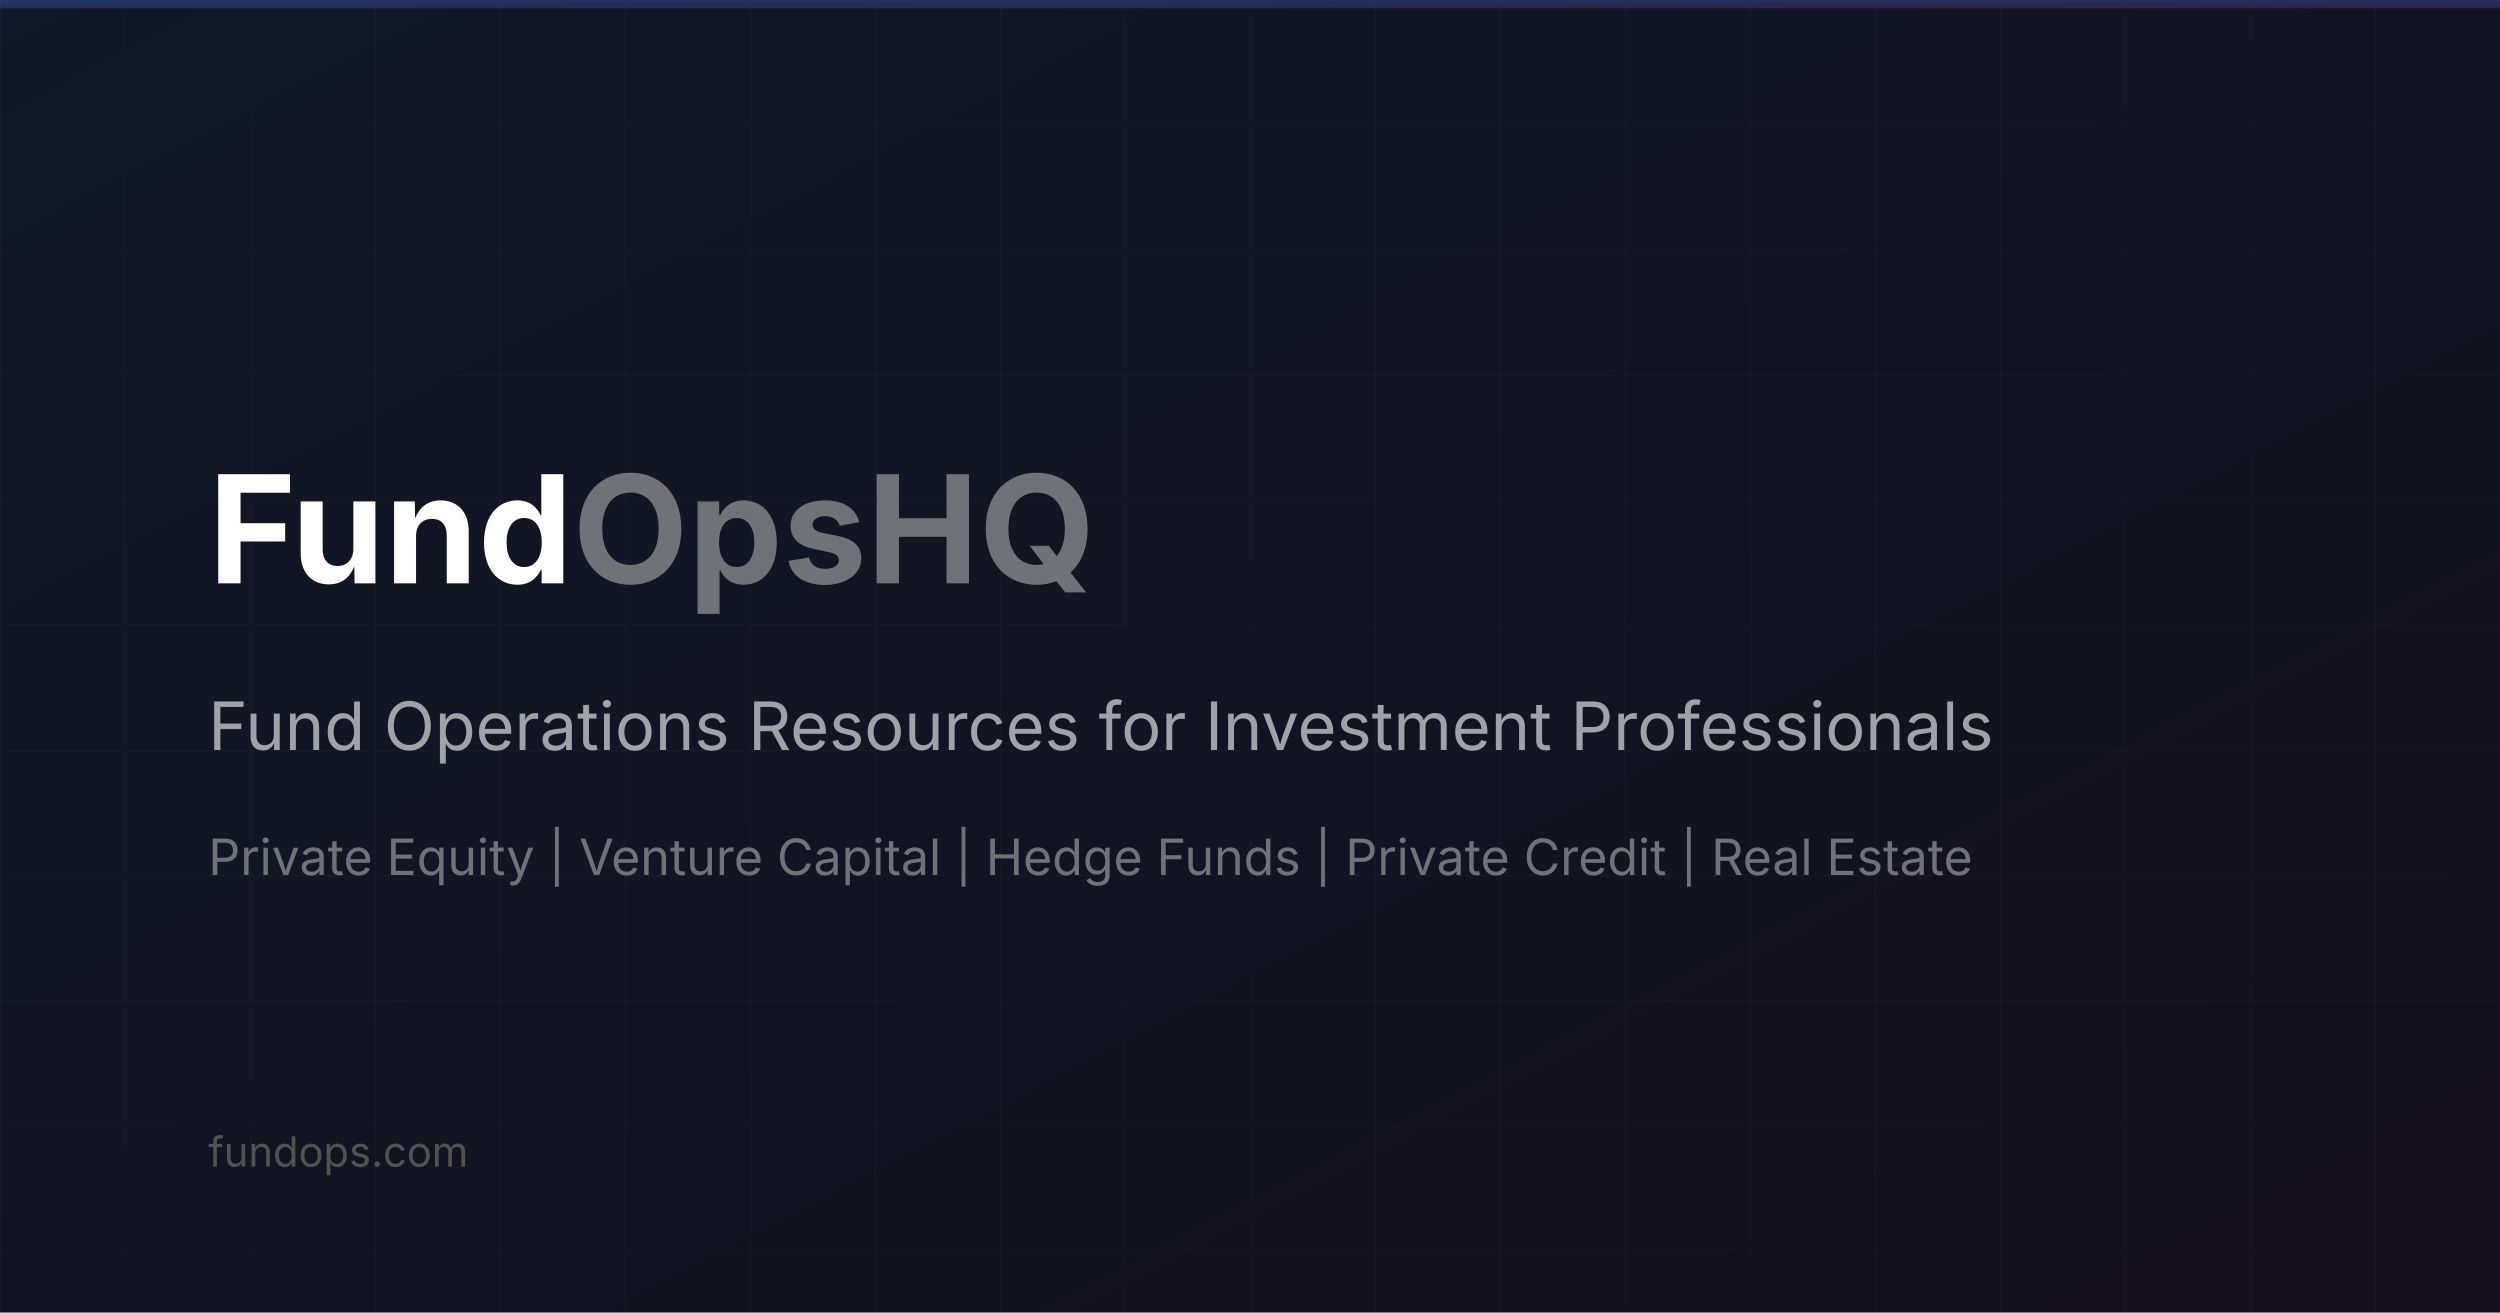
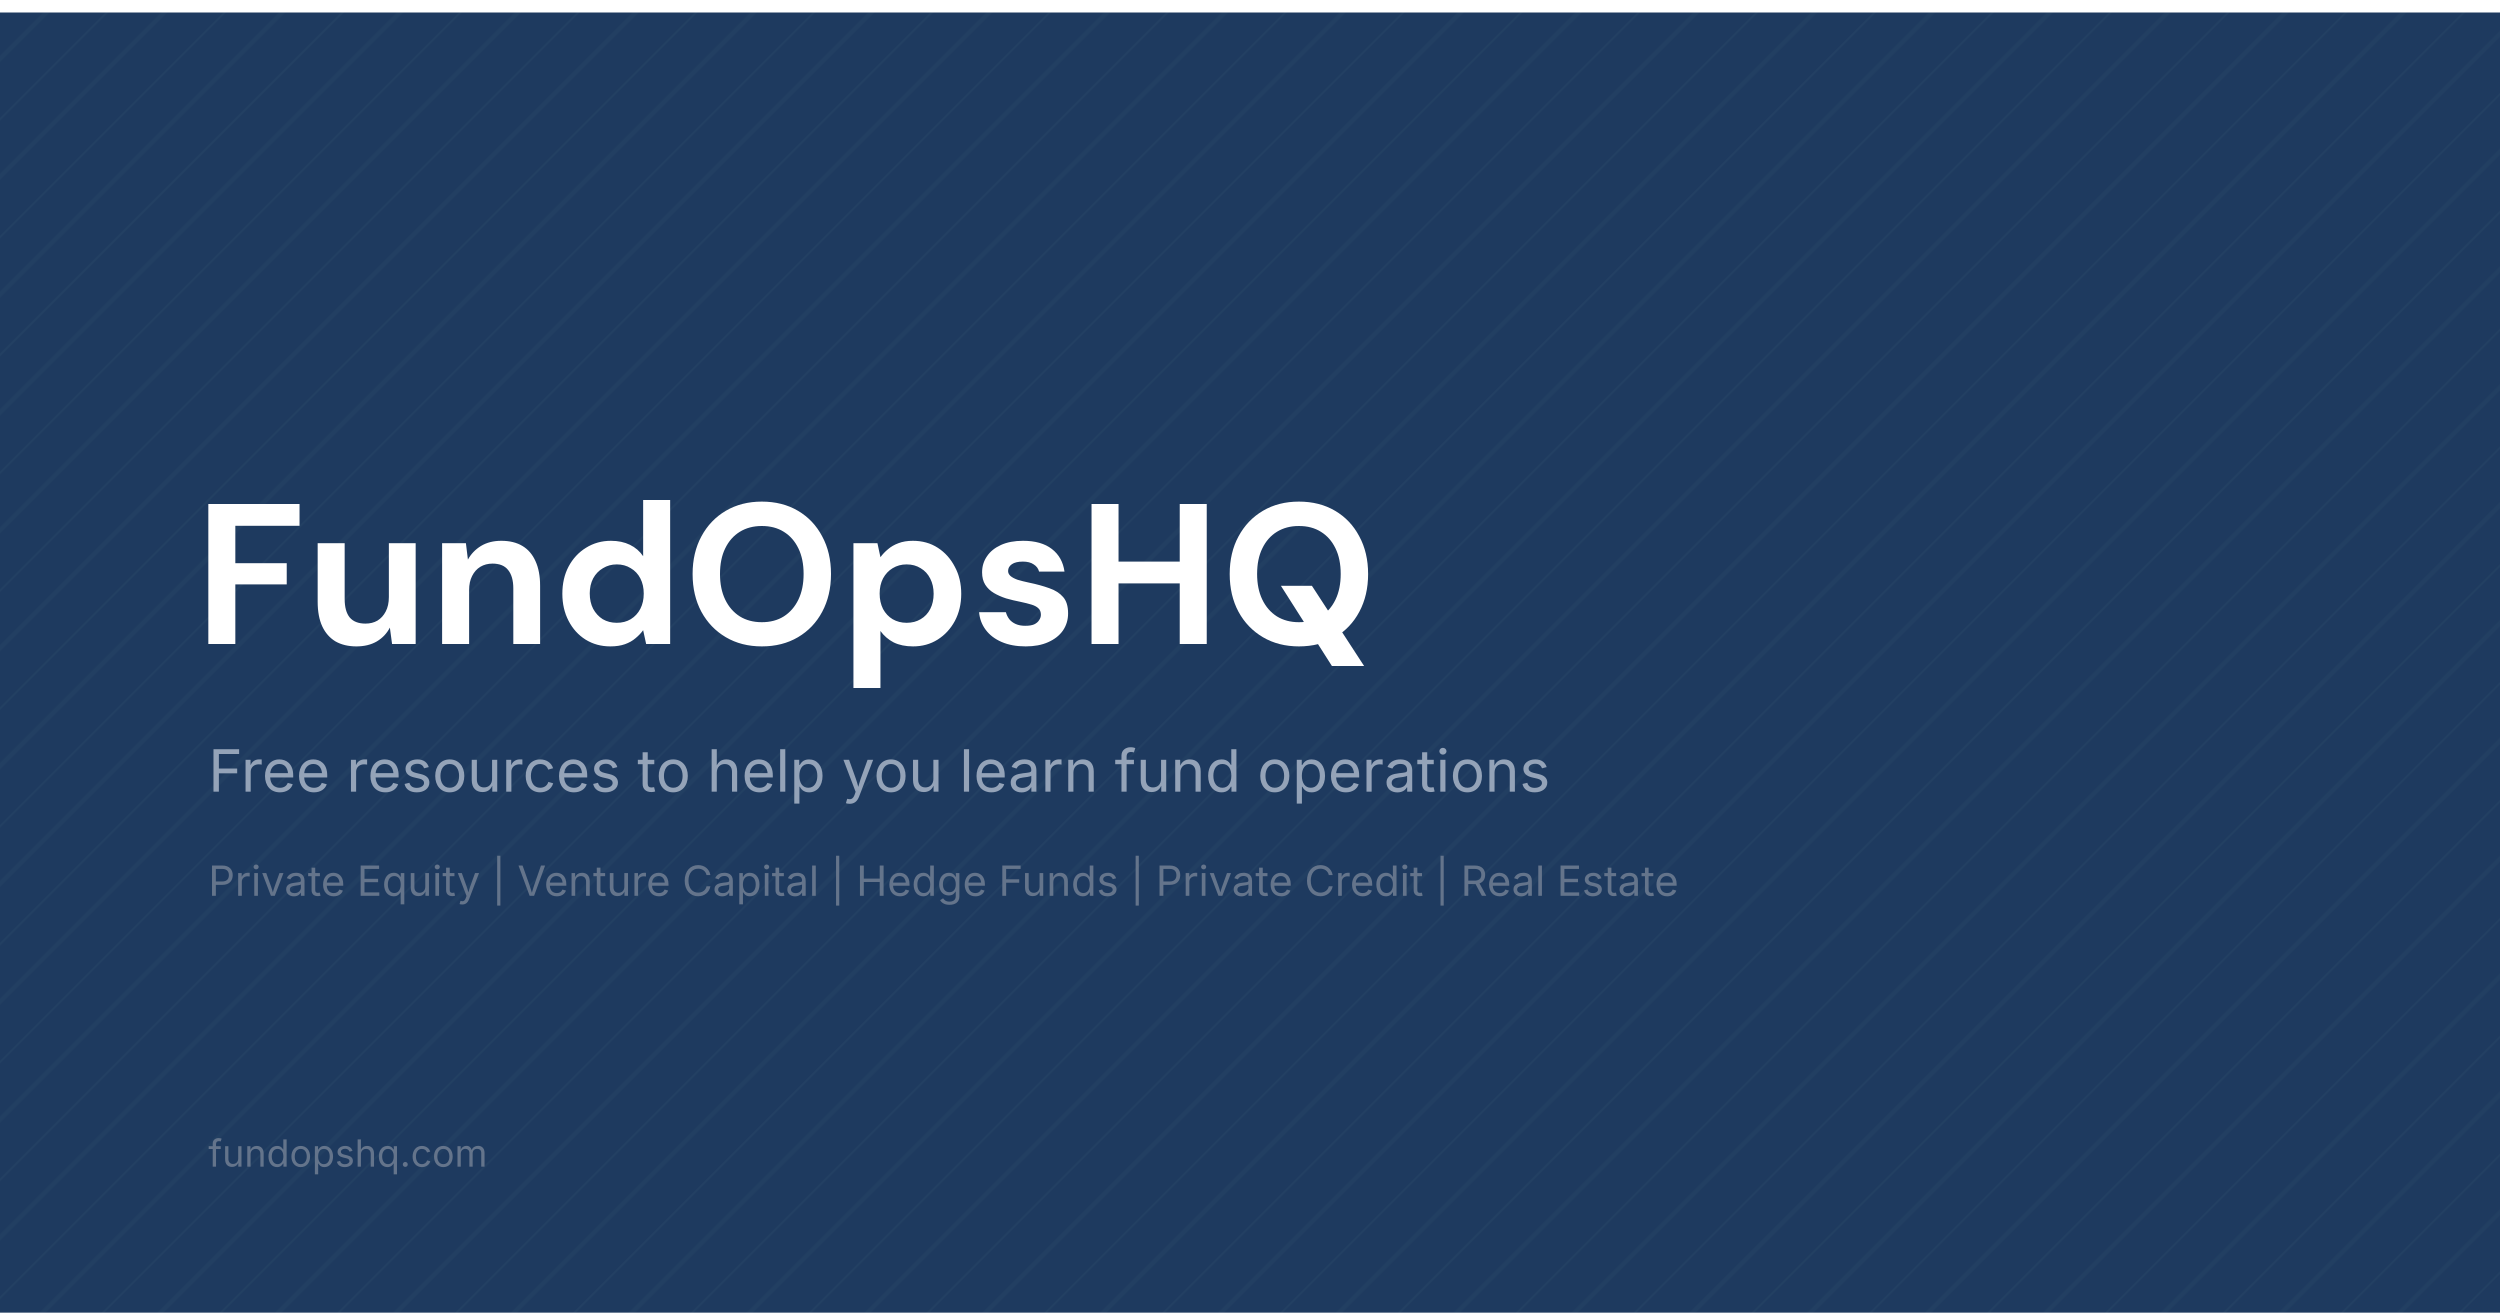
<svg xmlns="http://www.w3.org/2000/svg" width="1200" height="630" viewBox="0 0 1200 630" fill="none">
-   <rect width="1200" height="630" fill="#0a0a0a" />
-   <rect width="1200" height="630" fill="url(#gradient)" opacity="0.4" />
+   <rect width="1200" height="630" fill="#1E3A5F" />
  <defs>
-     <pattern id="grid" width="60" height="60" patternUnits="userSpaceOnUse">
-       <path d="M 60 0 L 0 0 0 60" fill="none" stroke="#ffffff" stroke-width="0.5" opacity="0.05" />
+     <pattern id="diagonalStripes" patternUnits="userSpaceOnUse" width="40" height="40" patternTransform="rotate(45)">
+       <rect width="40" height="40" fill="#1E3A5F" />
+       <line x1="0" y1="0" x2="0" y2="40" stroke="#264466" stroke-width="2" />
+       <line x1="20" y1="0" x2="20" y2="40" stroke="#264466" stroke-width="2" />
    </pattern>
-     <linearGradient id="gradient" x1="0%" y1="0%" x2="100%" y2="100%">
-       <stop offset="0%" style="stop-color:#3b82f6;stop-opacity:0.3" />
-       <stop offset="100%" style="stop-color:#8b5cf6;stop-opacity:0.2" />
-     </linearGradient>
  </defs>
-   <rect width="1200" height="630" fill="url(#grid)" />
-   <rect x="0" y="0" width="1200" height="4" fill="url(#gradient)" />
-   <text x="100" y="280" font-family="system-ui, -apple-system, sans-serif" font-size="72" font-weight="700" fill="#ffffff">
-     Fund<tspan fill="#71717a">OpsHQ</tspan>
+   <rect width="1200" height="630" fill="url(#diagonalStripes)" opacity="0.5" />
+   <rect x="0" y="0" width="1200" height="6" fill="#FFFFFF" />
+   <g transform="translate(100, 240)">
+     <path transform="scale(2)" d="M3.8147e-06 34.56V0.96H21.888V6.192H6.48V15.168H18.816V20.256H6.48V34.56H3.8147e-06ZM35.552 35.136C33.6 35.136 31.92 34.736 30.512 33.936C29.136 33.104 28.08 31.904 27.344 30.336C26.608 28.736 26.24 26.768 26.24 24.432V10.368H32.72V23.76C32.72 25.712 33.12 27.184 33.92 28.176C34.752 29.168 36.016 29.664 37.712 29.664C38.8 29.664 39.76 29.424 40.592 28.944C41.424 28.432 42.08 27.712 42.56 26.784C43.072 25.824 43.328 24.656 43.328 23.28V10.368H49.76V34.56H44.096L43.568 30.624C42.864 32 41.824 33.104 40.448 33.936C39.072 34.736 37.44 35.136 35.552 35.136ZM56.106 34.56V10.368H61.818L62.298 14.304C63.034 12.96 64.074 11.872 65.418 11.04C66.794 10.208 68.426 9.792 70.314 9.792C72.33 9.792 74.026 10.208 75.402 11.04C76.778 11.872 77.818 13.088 78.522 14.688C79.258 16.288 79.626 18.256 79.626 20.592V34.56H73.194V21.216C73.194 19.296 72.778 17.824 71.946 16.8C71.146 15.776 69.898 15.264 68.202 15.264C67.114 15.264 66.138 15.52 65.274 16.032C64.442 16.544 63.786 17.28 63.306 18.24C62.826 19.168 62.586 20.304 62.586 21.648V34.56H56.106ZM96.483 35.136C94.275 35.136 92.291 34.592 90.531 33.504C88.803 32.416 87.443 30.912 86.451 28.992C85.459 27.072 84.963 24.912 84.963 22.512C84.963 20.048 85.459 17.872 86.451 15.984C87.475 14.064 88.867 12.56 90.627 11.472C92.419 10.352 94.419 9.792 96.627 9.792C98.355 9.792 99.875 10.112 101.187 10.752C102.499 11.392 103.555 12.304 104.355 13.488V-3.8147e-06H110.835V34.56H105.075L104.355 31.248C103.875 31.92 103.267 32.56 102.531 33.168C101.827 33.776 100.979 34.256 99.987 34.608C98.995 34.96 97.827 35.136 96.483 35.136ZM98.019 29.472C99.299 29.472 100.419 29.184 101.379 28.608C102.371 28 103.139 27.168 103.683 26.112C104.227 25.056 104.499 23.84 104.499 22.464C104.499 21.088 104.227 19.872 103.683 18.816C103.139 17.76 102.371 16.944 101.379 16.368C100.419 15.76 99.299 15.456 98.019 15.456C96.803 15.456 95.699 15.76 94.707 16.368C93.715 16.944 92.931 17.76 92.355 18.816C91.811 19.872 91.539 21.072 91.539 22.416C91.539 23.824 91.811 25.056 92.355 26.112C92.931 27.168 93.699 28 94.659 28.608C95.651 29.184 96.771 29.472 98.019 29.472ZM132.832 35.136C129.568 35.136 126.688 34.4 124.192 32.928C121.696 31.456 119.744 29.424 118.336 26.832C116.928 24.208 116.224 21.184 116.224 17.76C116.224 14.336 116.928 11.328 118.336 8.736C119.744 6.112 121.696 4.064 124.192 2.592C126.688 1.12 129.568 0.384 132.832 0.384C136.128 0.384 139.024 1.12 141.52 2.592C144.016 4.064 145.952 6.112 147.328 8.736C148.736 11.328 149.44 14.336 149.44 17.76C149.44 21.184 148.736 24.208 147.328 26.832C145.952 29.424 144.016 31.456 141.52 32.928C139.024 34.4 136.128 35.136 132.832 35.136ZM132.832 29.328C134.88 29.328 136.64 28.864 138.112 27.936C139.616 26.976 140.784 25.632 141.616 23.904C142.448 22.176 142.864 20.128 142.864 17.76C142.864 15.36 142.448 13.312 141.616 11.616C140.784 9.888 139.616 8.56 138.112 7.632C136.64 6.704 134.88 6.24 132.832 6.24C130.816 6.24 129.056 6.704 127.552 7.632C126.048 8.56 124.88 9.888 124.048 11.616C123.216 13.312 122.8 15.36 122.8 17.76C122.8 20.128 123.216 22.176 124.048 23.904C124.88 25.632 126.048 26.976 127.552 27.936C129.056 28.864 130.816 29.328 132.832 29.328ZM154.825 45.12V10.368H160.585L161.305 13.728C161.817 13.024 162.425 12.384 163.129 11.808C163.833 11.2 164.665 10.72 165.625 10.368C166.617 9.984 167.769 9.792 169.081 9.792C171.353 9.792 173.353 10.352 175.081 11.472C176.809 12.592 178.169 14.112 179.161 16.032C180.185 17.92 180.697 20.08 180.697 22.512C180.697 24.944 180.185 27.12 179.161 29.04C178.137 30.928 176.761 32.416 175.033 33.504C173.305 34.592 171.337 35.136 169.129 35.136C167.337 35.136 165.785 34.816 164.473 34.176C163.193 33.504 162.137 32.592 161.305 31.44V45.12H154.825ZM167.593 29.472C168.873 29.472 169.993 29.184 170.953 28.608C171.945 28.032 172.713 27.216 173.257 26.16C173.801 25.104 174.073 23.888 174.073 22.512C174.073 21.136 173.801 19.92 173.257 18.864C172.713 17.776 171.945 16.944 170.953 16.368C169.993 15.76 168.873 15.456 167.593 15.456C166.345 15.456 165.225 15.76 164.233 16.368C163.273 16.944 162.505 17.76 161.929 18.816C161.385 19.872 161.113 21.088 161.113 22.464C161.113 23.84 161.385 25.072 161.929 26.16C162.505 27.216 163.273 28.032 164.233 28.608C165.225 29.184 166.345 29.472 167.593 29.472ZM196.166 35.136C193.958 35.136 192.038 34.784 190.406 34.08C188.774 33.376 187.494 32.4 186.566 31.152C185.638 29.904 185.11 28.496 184.982 26.928H191.414C191.574 27.536 191.846 28.096 192.23 28.608C192.614 29.088 193.126 29.472 193.766 29.76C194.406 30.048 195.174 30.192 196.07 30.192C196.934 30.192 197.638 30.08 198.182 29.856C198.726 29.6 199.126 29.264 199.382 28.848C199.67 28.432 199.814 28 199.814 27.552C199.814 26.88 199.622 26.368 199.238 26.016C198.854 25.632 198.294 25.328 197.558 25.104C196.822 24.88 195.926 24.656 194.87 24.432C193.718 24.208 192.582 23.936 191.462 23.616C190.374 23.264 189.398 22.832 188.534 22.32C187.67 21.808 186.982 21.152 186.47 20.352C185.958 19.552 185.702 18.56 185.702 17.376C185.702 15.936 186.086 14.656 186.854 13.536C187.622 12.384 188.742 11.472 190.214 10.8C191.686 10.128 193.462 9.792 195.542 9.792C198.454 9.792 200.758 10.448 202.454 11.76C204.15 13.072 205.158 14.88 205.478 17.184H199.382C199.19 16.448 198.758 15.872 198.086 15.456C197.446 15.008 196.582 14.784 195.494 14.784C194.342 14.784 193.462 14.992 192.854 15.408C192.246 15.824 191.942 16.368 191.942 17.04C191.942 17.488 192.134 17.888 192.518 18.24C192.934 18.592 193.51 18.896 194.246 19.152C194.982 19.376 195.878 19.6 196.934 19.824C198.79 20.208 200.422 20.656 201.83 21.168C203.238 21.648 204.342 22.352 205.142 23.28C205.942 24.176 206.342 25.488 206.342 27.216C206.342 28.752 205.926 30.128 205.094 31.344C204.262 32.528 203.078 33.456 201.542 34.128C200.038 34.8 198.246 35.136 196.166 35.136Z" fill="#FFFFFF" />
+     <path transform="scale(2)" d="M233.137 34.56V0.96H239.617V34.56H233.137ZM211.969 34.56V0.96H218.449V34.56H211.969ZM217.537 20.016V14.784H234.241V20.016H217.537ZM269.658 39.84L257.418 20.592H264.858L277.386 39.84H269.658ZM261.738 35.136C258.474 35.136 255.594 34.4 253.098 32.928C250.602 31.456 248.65 29.424 247.242 26.832C245.834 24.208 245.13 21.184 245.13 17.76C245.13 14.336 245.834 11.328 247.242 8.736C248.65 6.112 250.602 4.064 253.098 2.592C255.594 1.12 258.474 0.384 261.738 0.384C265.034 0.384 267.93 1.12 270.426 2.592C272.922 4.064 274.858 6.112 276.234 8.736C277.642 11.328 278.346 14.336 278.346 17.76C278.346 21.184 277.642 24.208 276.234 26.832C274.858 29.424 272.922 31.456 270.426 32.928C267.93 34.4 265.034 35.136 261.738 35.136ZM261.738 29.328C263.786 29.328 265.546 28.864 267.018 27.936C268.522 26.976 269.69 25.632 270.522 23.904C271.354 22.176 271.77 20.128 271.77 17.76C271.77 15.36 271.354 13.312 270.522 11.616C269.69 9.888 268.522 8.56 267.018 7.632C265.546 6.704 263.786 6.24 261.738 6.24C259.722 6.24 257.962 6.704 256.458 7.632C254.954 8.56 253.786 9.888 252.954 11.616C252.122 13.312 251.706 15.36 251.706 17.76C251.706 20.128 252.122 22.176 252.954 23.904C253.786 25.632 254.954 26.976 256.458 27.936C257.962 28.864 259.722 29.328 261.738 29.328Z" fill="#FFFFFF" />
+   </g>
+   <text x="100" y="380" font-family="Inter, system-ui, -apple-system, sans-serif" font-size="28" fill="#94A3B8">
+     Free resources to help you learn fund operations
  </text>
-   <text x="100" y="360" font-family="system-ui, -apple-system, sans-serif" font-size="32" fill="#a1a1aa">
-     Fund Operations Resources for Investment Professionals
-   </text>
-   <text x="100" y="420" font-family="system-ui, -apple-system, sans-serif" font-size="24" fill="#71717a">
+   <text x="100" y="430" font-family="Inter, system-ui, -apple-system, sans-serif" font-size="20" fill="#64748B">
    Private Equity  |  Venture Capital  |  Hedge Funds  |  Private Credit  |  Real Estate
  </text>
-   <text x="100" y="560" font-family="system-ui, -apple-system, sans-serif" font-size="20" fill="#525252">
-     fundops.com
+   <text x="100" y="560" font-family="Inter, system-ui, -apple-system, sans-serif" font-size="18" fill="#64748B">
+     fundopshq.com
  </text>
</svg>
